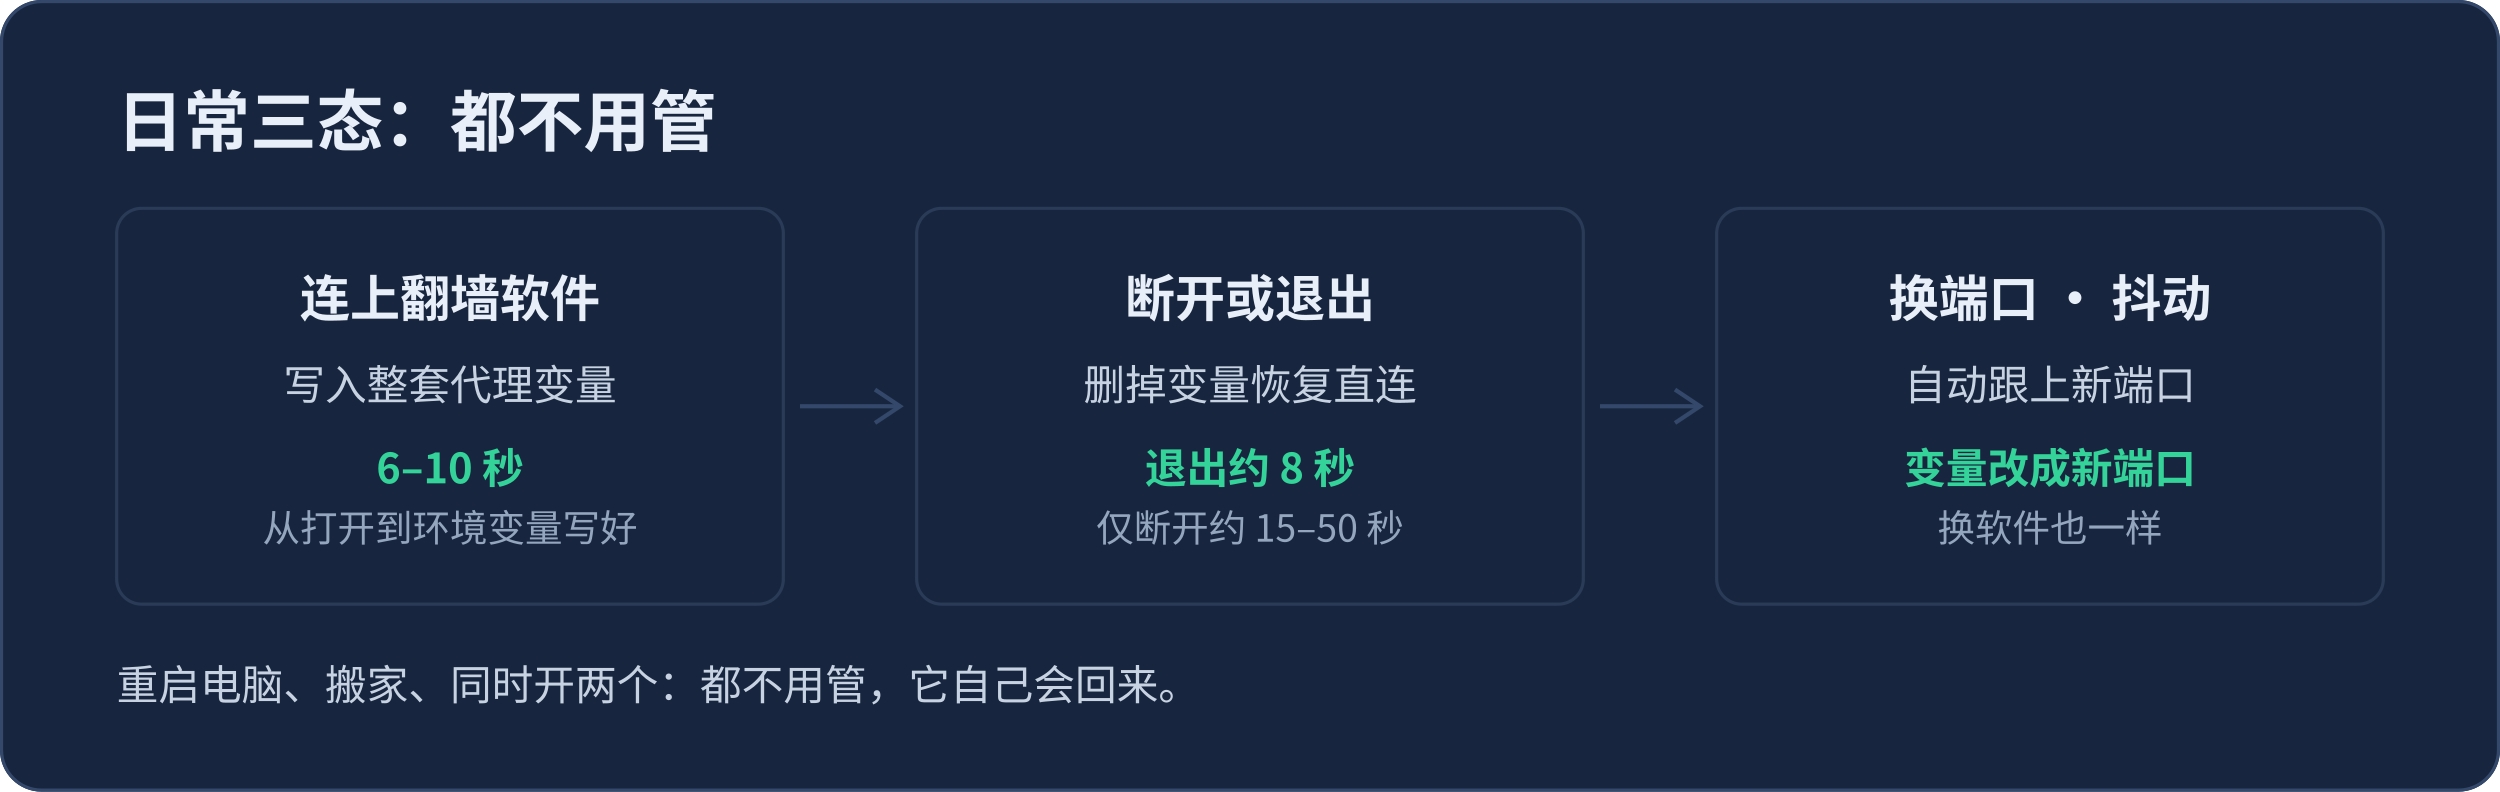
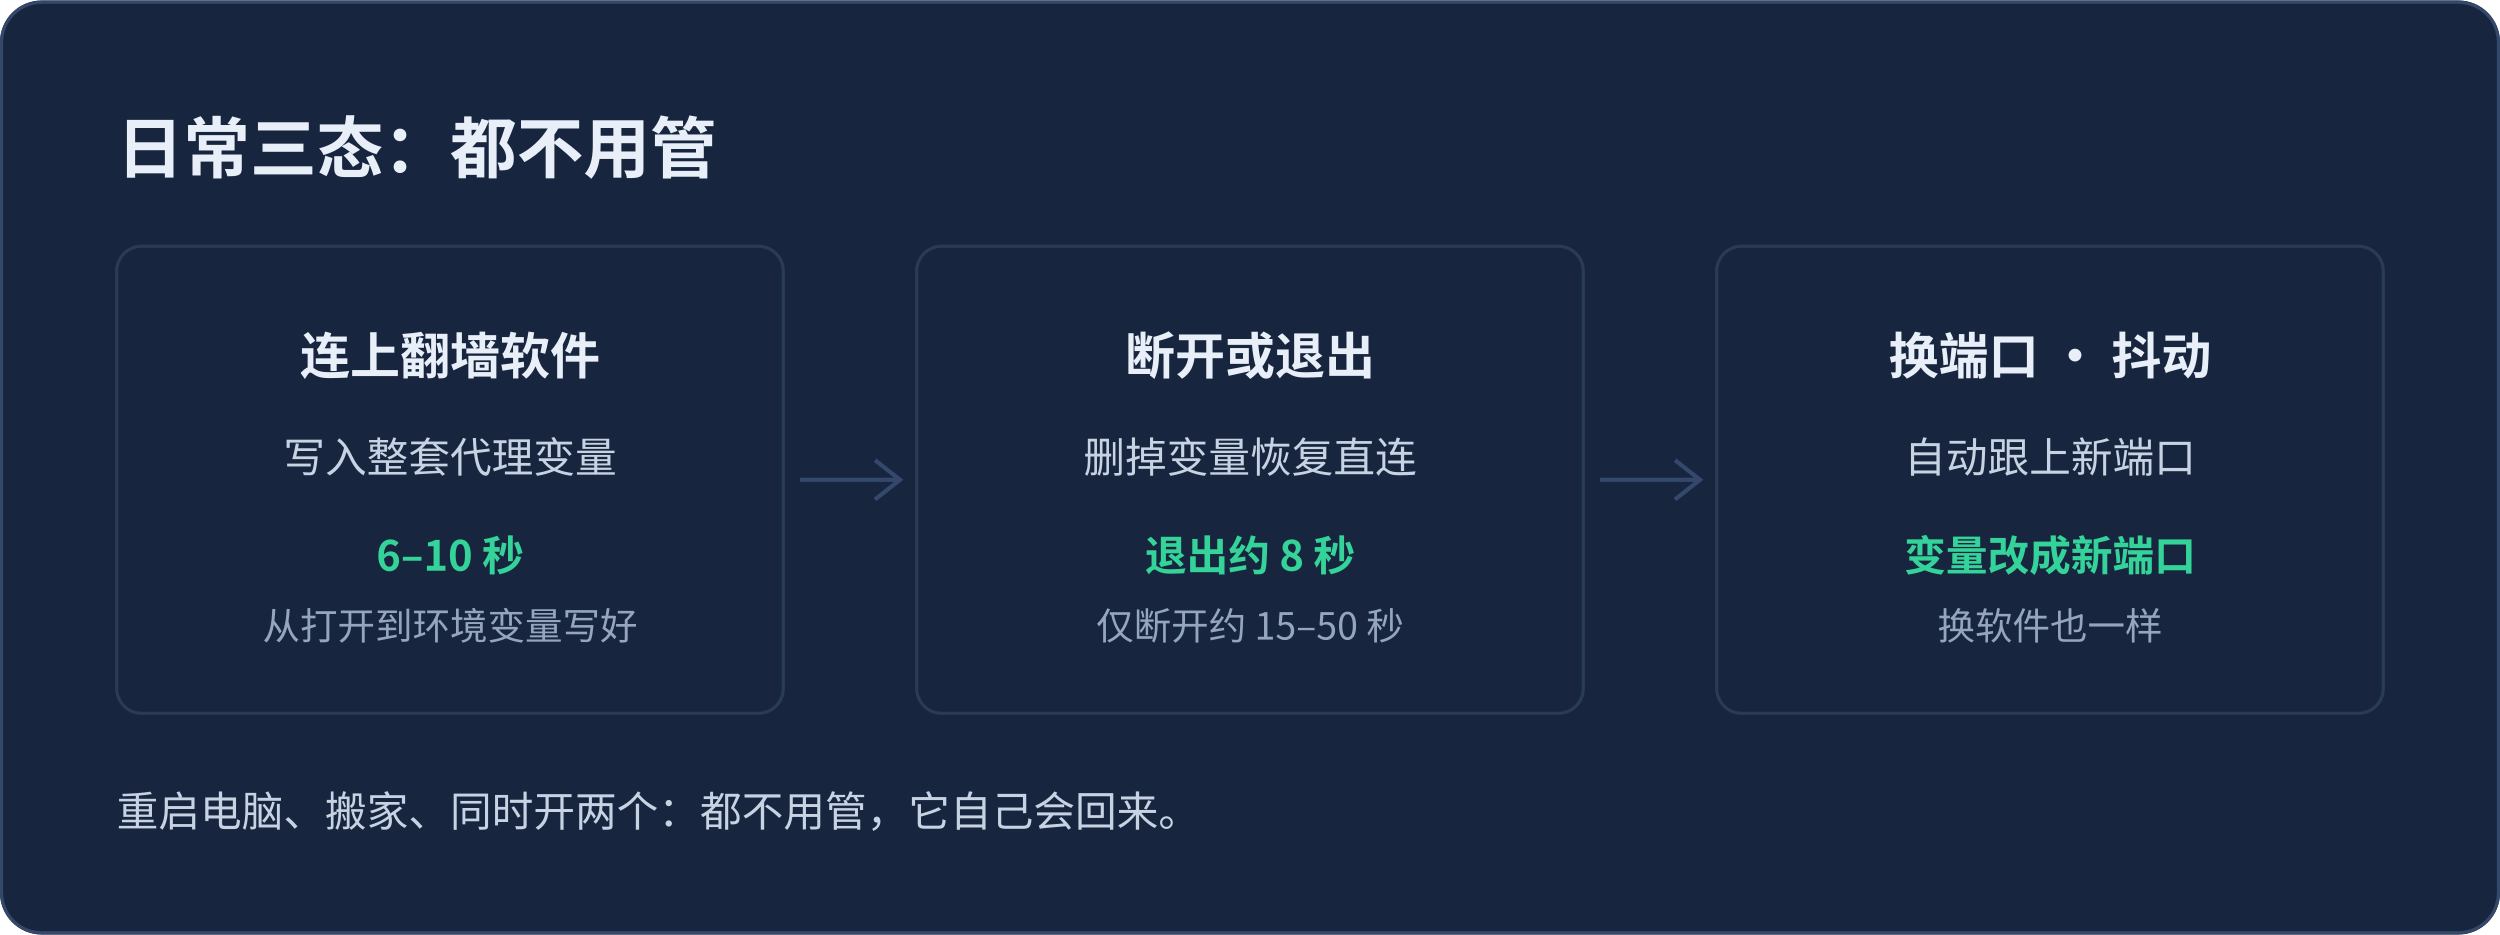
- <svg xmlns="http://www.w3.org/2000/svg" width="1200" height="380" viewBox="0 0 1200 380" role="img" aria-labelledby="statesTitle statesDesc" font-family="-apple-system, BlinkMacSystemFont, 'Segoe UI', 'PingFang SC', 'Microsoft YaHei', 'Noto Sans CJK SC', sans-serif">
-   <rect width="1200" height="380" rx="20" fill="#17263E" />
-   <rect x="0.75" y="0.75" width="1198.5" height="378.5" rx="19.25" fill="none" stroke="#33486B" stroke-width="1.5" />
+ <svg xmlns="http://www.w3.org/2000/svg" width="1200" height="448.4" viewBox="0 0 1200 448" role="img" aria-labelledby="statesTitle statesDesc" font-family="-apple-system, BlinkMacSystemFont, 'Segoe UI', 'PingFang SC', 'Microsoft YaHei', 'Noto Sans CJK SC', sans-serif">
+   <rect width="1200" height="448.4" rx="20" fill="#17263E" />
+   <rect x="0.75" y="0.89" width="1198.5" height="446.63" rx="19.25" fill="none" stroke="#33486B" stroke-width="1.5" />
  <g id="heading">
-     <text x="56" y="70" font-size="32" font-weight="700" fill="#E9EFF8">日常三态：都不用管</text>
+     <text x="56" y="82.6" font-size="32" font-weight="700" fill="#E9EFF8">日常三态：都不用管</text>
  </g>
  <g id="boxes" fill="none" stroke="#2A3B58" stroke-width="1.5">
-     <rect x="56" y="100" width="320" height="190" rx="12" />
-     <rect x="440" y="100" width="320" height="190" rx="12" />
-     <rect x="824" y="100" width="320" height="190" rx="12" />
+     <rect x="56" y="118" width="320" height="224.2" rx="12" />
+     <rect x="440" y="118" width="320" height="224.2" rx="12" />
+     <rect x="824" y="118" width="320" height="224.2" rx="12" />
  </g>
  <g id="arrows" stroke="#33486B" stroke-width="2" fill="none">
-     <path d="M384 195H432" />
-     <path d="M420 187L432 195L420 203" />
-     <path d="M768 195H816" />
-     <path d="M804 187L816 195L804 203" />
+     <path d="M384 230.1H432" />
+     <path d="M420 220.66L432 230.1L420 239.54" />
+     <path d="M768 230.1H816" />
+     <path d="M804 220.66L816 230.1L804 239.54" />
  </g>
  <g id="labels">
-     <text x="216" y="152" font-size="24" font-weight="700" fill="#E9EFF8" text-anchor="middle">连上翻墙软件</text>
-     <text x="216" y="192" font-size="20" fill="#C7D3E3" text-anchor="middle">写入整套代理变量</text>
-     <text x="216" y="232" font-size="20" font-weight="700" fill="#34D399" text-anchor="middle">6–10 秒</text>
-     <text x="216" y="260" font-size="18" fill="#94A6BE" text-anchor="middle">从打开到环境变量写好</text>
-     <text x="600" y="152" font-size="24" font-weight="700" fill="#E9EFF8" text-anchor="middle">断开或退出</text>
-     <text x="600" y="192" font-size="20" fill="#C7D3E3" text-anchor="middle">删掉变量恢复直连</text>
-     <text x="600" y="232" font-size="20" font-weight="700" fill="#34D399" text-anchor="middle">退出约 8 秒</text>
-     <text x="600" y="260" font-size="18" fill="#94A6BE" text-anchor="middle">仅断开约 15–50 秒</text>
-     <text x="984" y="152" font-size="24" font-weight="700" fill="#E9EFF8" text-anchor="middle">换端口 · 抖动</text>
-     <text x="984" y="192" font-size="20" fill="#C7D3E3" text-anchor="middle">自动跟上新端口</text>
-     <text x="984" y="232" font-size="20" font-weight="700" fill="#34D399" text-anchor="middle">变量改成新端口</text>
-     <text x="984" y="260" font-size="18" fill="#94A6BE" text-anchor="middle">换软件也一样</text>
+     <text x="216" y="179.36" font-size="24" font-weight="700" fill="#E9EFF8" text-anchor="middle">连上翻墙软件</text>
+     <text x="216" y="226.56" font-size="20" fill="#C7D3E3" text-anchor="middle">写入整套代理变量</text>
+     <text x="216" y="273.76" font-size="20" font-weight="700" fill="#34D399" text-anchor="middle">6–10 秒</text>
+     <text x="216" y="306.8" font-size="18" fill="#94A6BE" text-anchor="middle">从打开到环境变量写好</text>
+     <text x="600" y="179.36" font-size="24" font-weight="700" fill="#E9EFF8" text-anchor="middle">断开或退出</text>
+     <text x="600" y="226.56" font-size="20" fill="#C7D3E3" text-anchor="middle">删掉变量恢复直连</text>
+     <text x="600" y="273.76" font-size="20" font-weight="700" fill="#34D399" text-anchor="middle">退出约 8 秒</text>
+     <text x="600" y="306.8" font-size="18" fill="#94A6BE" text-anchor="middle">仅断开约 15–50 秒</text>
+     <text x="984" y="179.36" font-size="24" font-weight="700" fill="#E9EFF8" text-anchor="middle">换端口 · 抖动</text>
+     <text x="984" y="226.56" font-size="20" fill="#C7D3E3" text-anchor="middle">自动跟上新端口</text>
+     <text x="984" y="273.76" font-size="20" font-weight="700" fill="#34D399" text-anchor="middle">变量改成新端口</text>
+     <text x="984" y="306.8" font-size="18" fill="#94A6BE" text-anchor="middle">换软件也一样</text>
  </g>
  <g id="footer">
-     <text x="56" y="336" font-size="20" fill="#C7D3E3">重启电脑、搬家、同时开两个：都不用管，它自己会回来。</text>
+     <text x="56" y="396.48" font-size="20" fill="#C7D3E3">重启电脑、搬家、同时开两个：都不用管，它自己会回来。</text>
  </g>
</svg>
